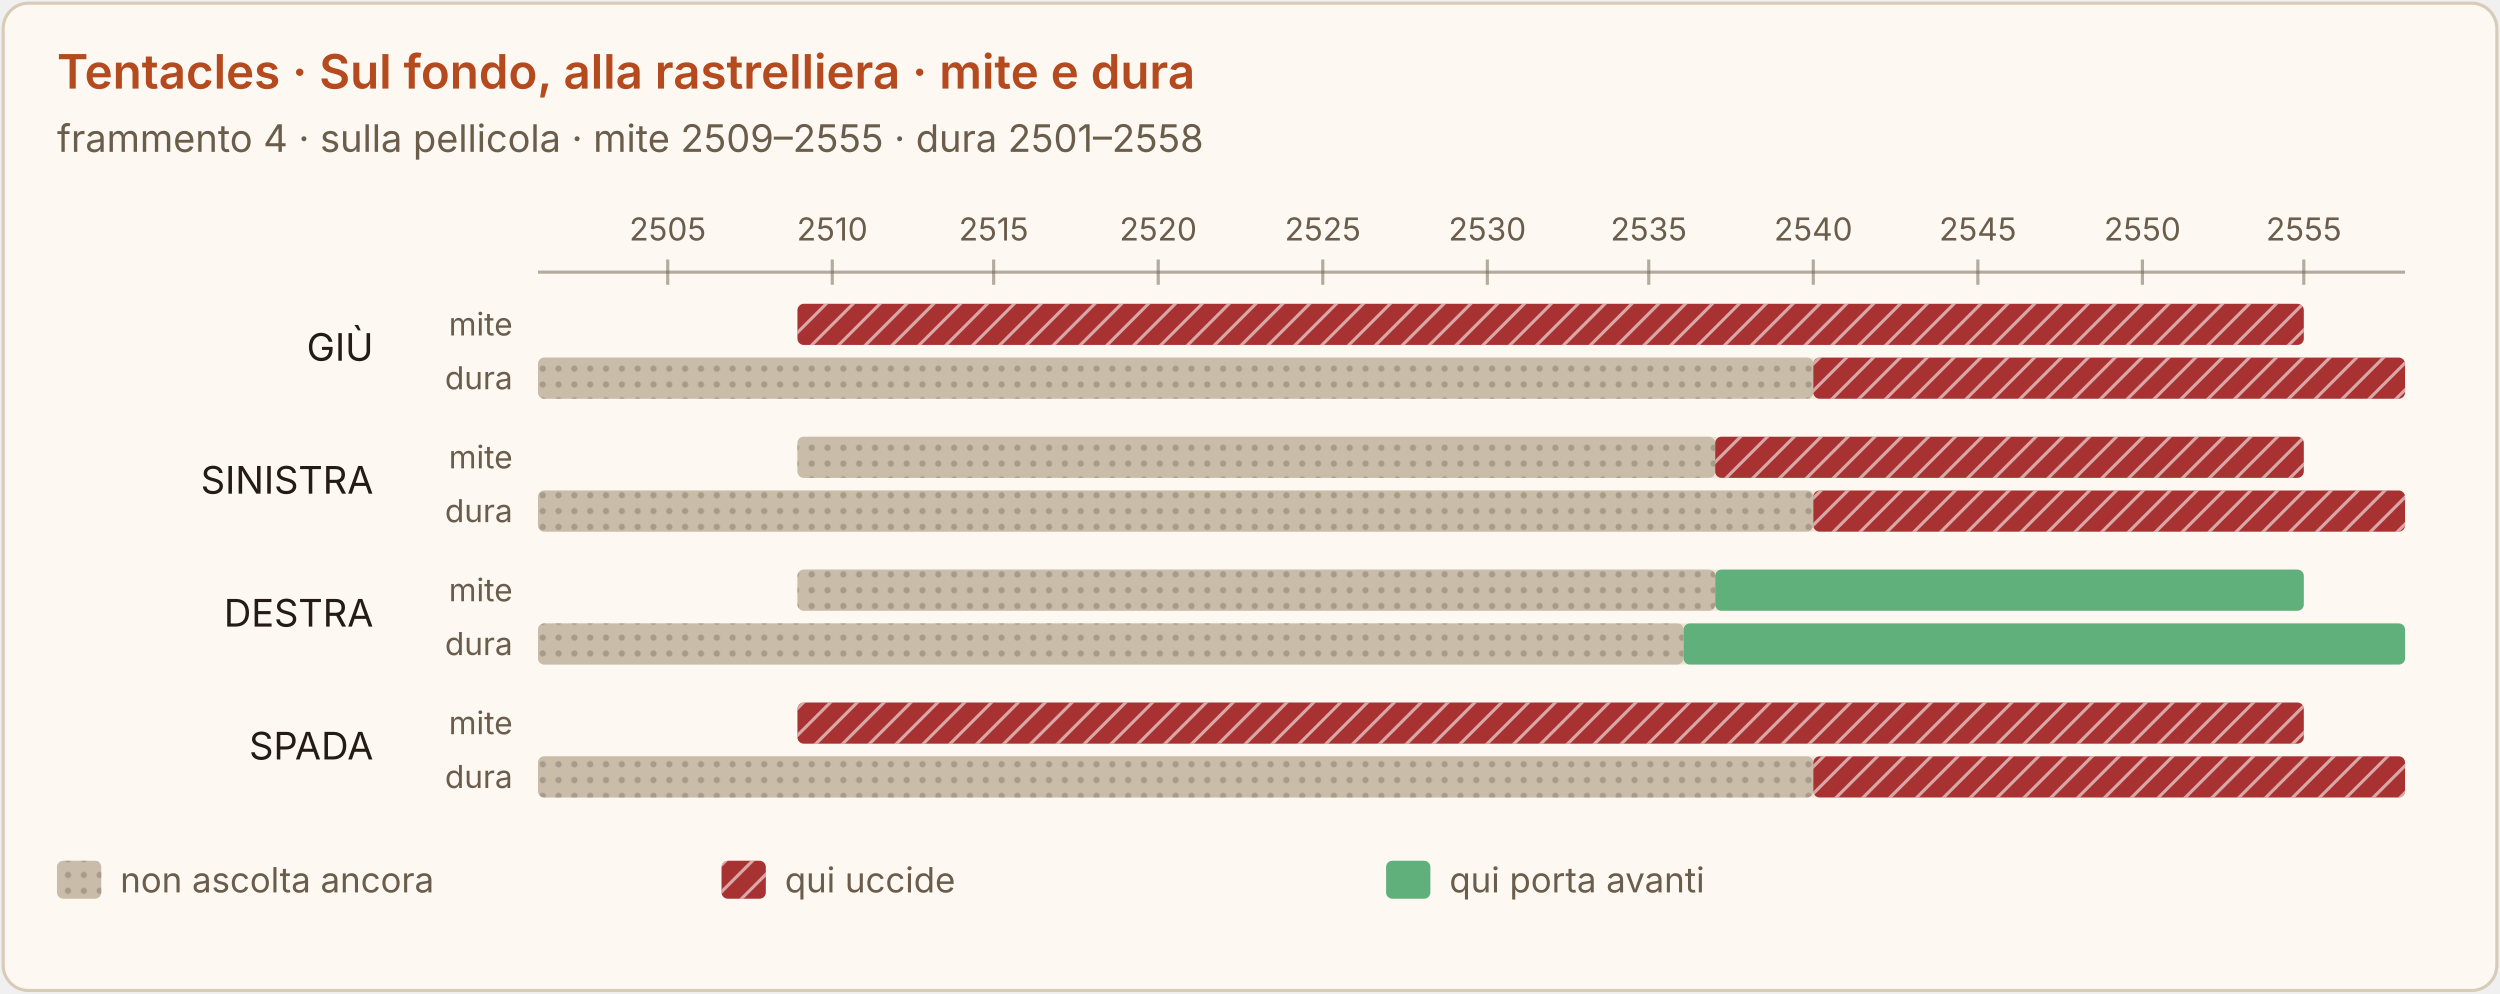
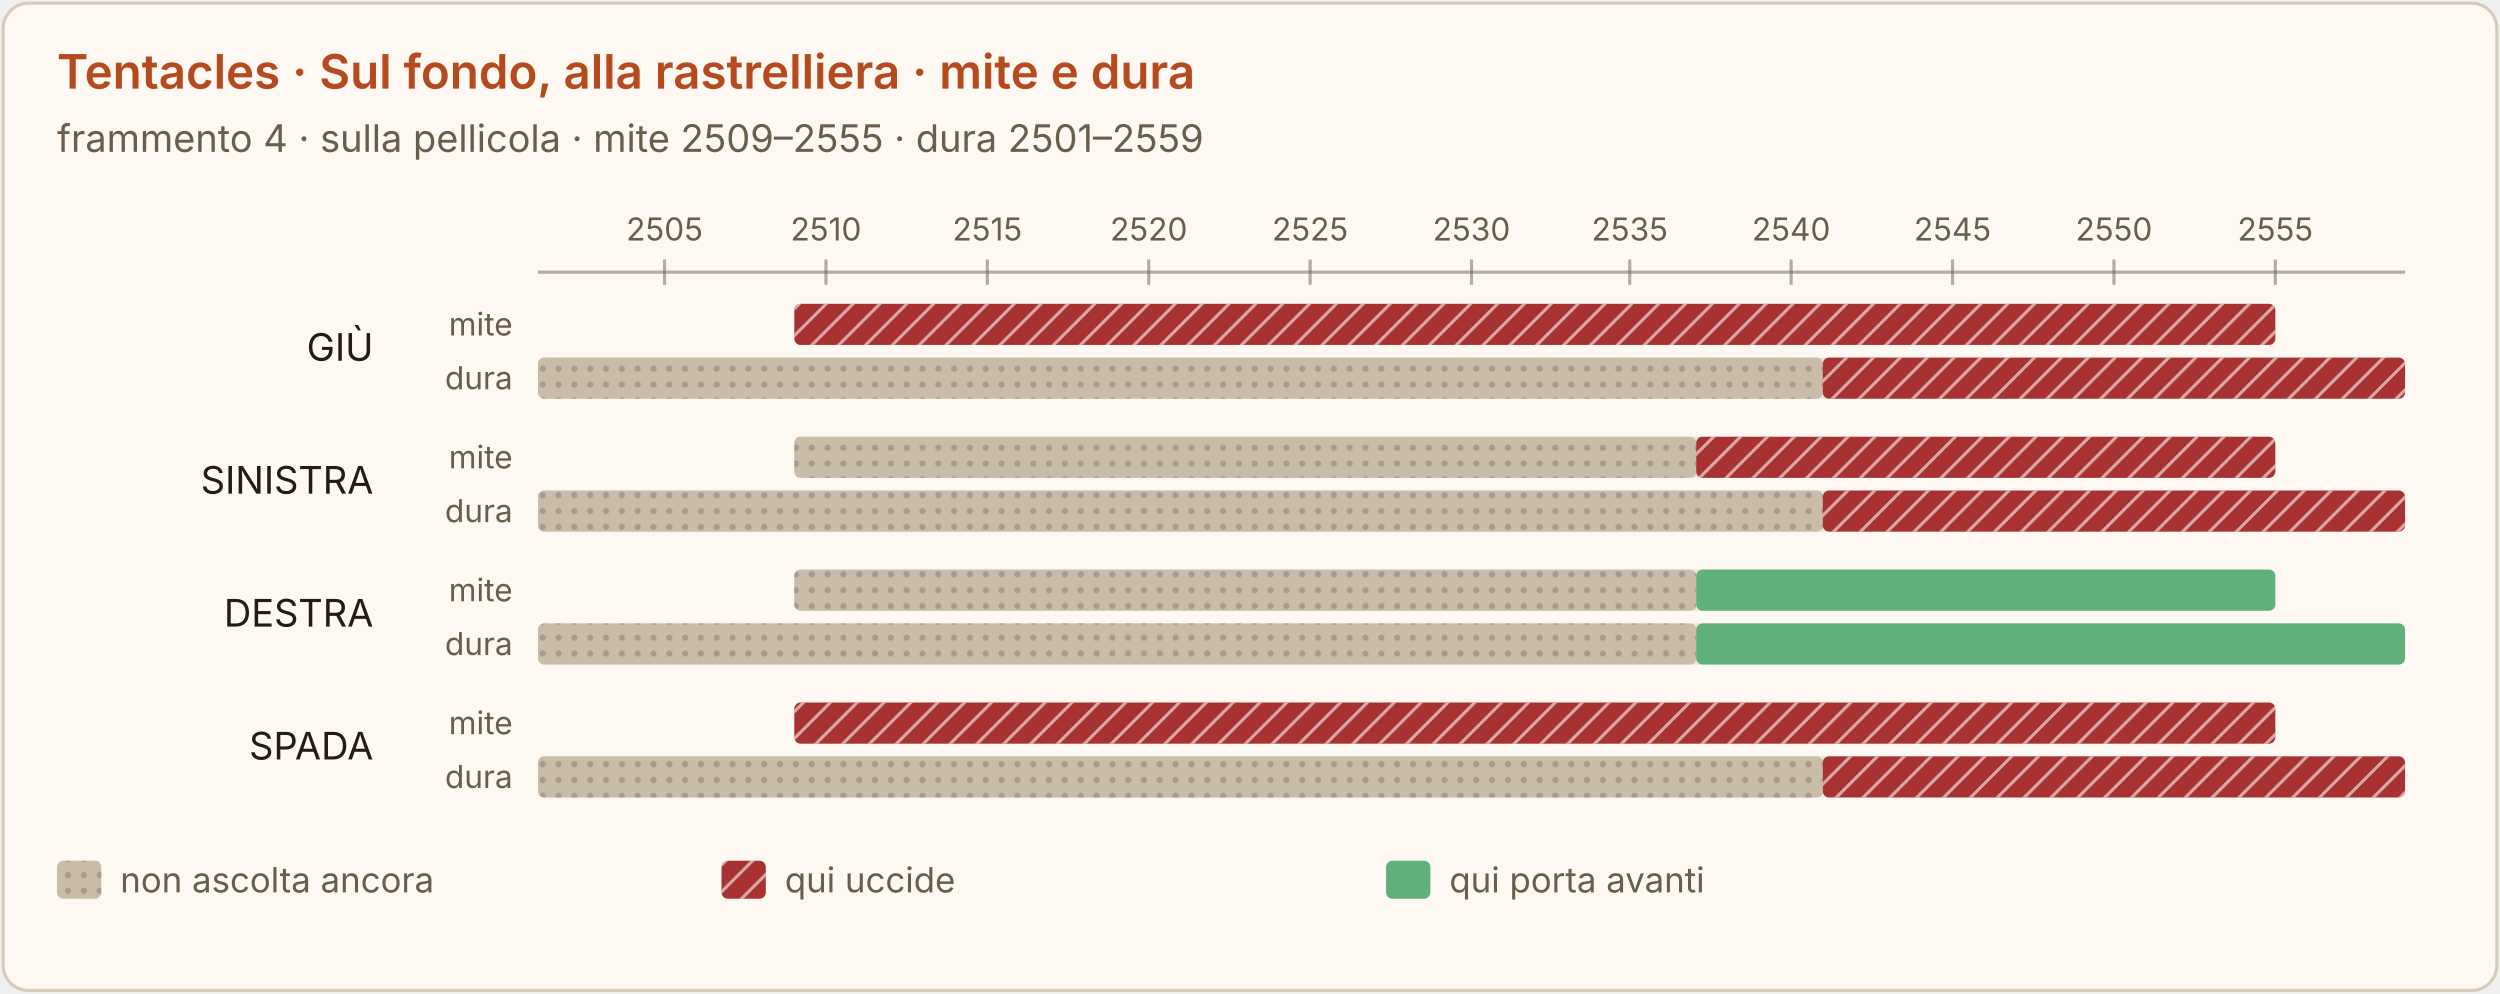
<svg xmlns="http://www.w3.org/2000/svg" width="790" height="314" viewBox="0 0 790 314" font-family="Inter,DejaVu Sans,sans-serif">
  <defs>
    <pattern id="tMorte" width="6" height="6" patternUnits="userSpaceOnUse" patternTransform="rotate(45)">
      <line x1="0" y1="0" x2="0" y2="6" stroke="#FFFFFF" stroke-width="2" opacity=".55" />
    </pattern>
    <pattern id="tAttesa" width="5" height="5" patternUnits="userSpaceOnUse">
      <circle cx="1.5" cy="1.5" r="1" fill="#8C8072" opacity=".55" />
    </pattern>
    <pattern id="tSorda" width="6" height="6" patternUnits="userSpaceOnUse">
      <path d="M0 0 L6 6 M6 0 L0 6" stroke="#FFFFFF" stroke-width="1" opacity=".5" />
    </pattern>
  </defs>
  <rect x="1" y="1" width="788" height="312" fill="#FDF9F2" stroke="#D8CBB8" stroke-width="1" rx="8" />
  <text x="18" y="28" fill="#B44A1E" font-size="15" font-weight="600">Tentacles · Sul fondo, alla rastrelliera · mite e dura</text>
-   <text x="18" y="48" fill="#6B5D4B" font-size="12">frammento 4 · sulla pellicola · mite 2509–2555 · dura 2501–2558</text>
+   <text x="18" y="48" fill="#6B5D4B" font-size="12">frammento 4 · sulla pellicola · mite 2509–2555 · dura 2501–2559</text>
  <line x1="170" y1="86" x2="760" y2="86" stroke="#6B5D4B" stroke-width="1" opacity=".5" />
-   <line x1="211" y1="82" x2="211" y2="90" stroke="#6B5D4B" stroke-width="1" opacity=".5" />
-   <text x="211" y="76" fill="#6B5D4B" font-size="10" text-anchor="middle">2505</text>
-   <line x1="263" y1="82" x2="263" y2="90" stroke="#6B5D4B" stroke-width="1" opacity=".5" />
-   <text x="263" y="76" fill="#6B5D4B" font-size="10" text-anchor="middle">2510</text>
-   <line x1="314" y1="82" x2="314" y2="90" stroke="#6B5D4B" stroke-width="1" opacity=".5" />
-   <text x="314" y="76" fill="#6B5D4B" font-size="10" text-anchor="middle">2515</text>
-   <line x1="366" y1="82" x2="366" y2="90" stroke="#6B5D4B" stroke-width="1" opacity=".5" />
-   <text x="366" y="76" fill="#6B5D4B" font-size="10" text-anchor="middle">2520</text>
-   <line x1="418" y1="82" x2="418" y2="90" stroke="#6B5D4B" stroke-width="1" opacity=".5" />
-   <text x="418" y="76" fill="#6B5D4B" font-size="10" text-anchor="middle">2525</text>
-   <line x1="470" y1="82" x2="470" y2="90" stroke="#6B5D4B" stroke-width="1" opacity=".5" />
-   <text x="470" y="76" fill="#6B5D4B" font-size="10" text-anchor="middle">2530</text>
-   <line x1="521" y1="82" x2="521" y2="90" stroke="#6B5D4B" stroke-width="1" opacity=".5" />
-   <text x="521" y="76" fill="#6B5D4B" font-size="10" text-anchor="middle">2535</text>
-   <line x1="573" y1="82" x2="573" y2="90" stroke="#6B5D4B" stroke-width="1" opacity=".5" />
-   <text x="573" y="76" fill="#6B5D4B" font-size="10" text-anchor="middle">2540</text>
-   <line x1="625" y1="82" x2="625" y2="90" stroke="#6B5D4B" stroke-width="1" opacity=".5" />
-   <text x="625" y="76" fill="#6B5D4B" font-size="10" text-anchor="middle">2545</text>
-   <line x1="677" y1="82" x2="677" y2="90" stroke="#6B5D4B" stroke-width="1" opacity=".5" />
-   <text x="677" y="76" fill="#6B5D4B" font-size="10" text-anchor="middle">2550</text>
-   <line x1="728" y1="82" x2="728" y2="90" stroke="#6B5D4B" stroke-width="1" opacity=".5" />
-   <text x="728" y="76" fill="#6B5D4B" font-size="10" text-anchor="middle">2555</text>
+   <line x1="210" y1="82" x2="210" y2="90" stroke="#6B5D4B" stroke-width="1" opacity=".5" />
+   <text x="210" y="76" fill="#6B5D4B" font-size="10" text-anchor="middle">2505</text>
+   <line x1="261" y1="82" x2="261" y2="90" stroke="#6B5D4B" stroke-width="1" opacity=".5" />
+   <text x="261" y="76" fill="#6B5D4B" font-size="10" text-anchor="middle">2510</text>
+   <line x1="312" y1="82" x2="312" y2="90" stroke="#6B5D4B" stroke-width="1" opacity=".5" />
+   <text x="312" y="76" fill="#6B5D4B" font-size="10" text-anchor="middle">2515</text>
+   <line x1="363" y1="82" x2="363" y2="90" stroke="#6B5D4B" stroke-width="1" opacity=".5" />
+   <text x="363" y="76" fill="#6B5D4B" font-size="10" text-anchor="middle">2520</text>
+   <line x1="414" y1="82" x2="414" y2="90" stroke="#6B5D4B" stroke-width="1" opacity=".5" />
+   <text x="414" y="76" fill="#6B5D4B" font-size="10" text-anchor="middle">2525</text>
+   <line x1="465" y1="82" x2="465" y2="90" stroke="#6B5D4B" stroke-width="1" opacity=".5" />
+   <text x="465" y="76" fill="#6B5D4B" font-size="10" text-anchor="middle">2530</text>
+   <line x1="515" y1="82" x2="515" y2="90" stroke="#6B5D4B" stroke-width="1" opacity=".5" />
+   <text x="515" y="76" fill="#6B5D4B" font-size="10" text-anchor="middle">2535</text>
+   <line x1="566" y1="82" x2="566" y2="90" stroke="#6B5D4B" stroke-width="1" opacity=".5" />
+   <text x="566" y="76" fill="#6B5D4B" font-size="10" text-anchor="middle">2540</text>
+   <line x1="617" y1="82" x2="617" y2="90" stroke="#6B5D4B" stroke-width="1" opacity=".5" />
+   <text x="617" y="76" fill="#6B5D4B" font-size="10" text-anchor="middle">2545</text>
+   <line x1="668" y1="82" x2="668" y2="90" stroke="#6B5D4B" stroke-width="1" opacity=".5" />
+   <text x="668" y="76" fill="#6B5D4B" font-size="10" text-anchor="middle">2550</text>
+   <line x1="719" y1="82" x2="719" y2="90" stroke="#6B5D4B" stroke-width="1" opacity=".5" />
+   <text x="719" y="76" fill="#6B5D4B" font-size="10" text-anchor="middle">2555</text>
  <text x="118" y="114" fill="#241C14" font-size="12" text-anchor="end">GIÙ</text>
  <text x="162" y="106" fill="#6B5D4B" font-size="10" text-anchor="end">mite</text>
  <text x="162" y="123" fill="#6B5D4B" font-size="10" text-anchor="end">dura</text>
-   <rect x="252" y="96" width="476" height="13" fill="#EDE4D6" rx="2" />
-   <rect x="252" y="96" width="476" height="13" fill="#A83232" rx="2" />
-   <rect x="252" y="96" width="476" height="13" fill="url(#tMorte)" rx="2" />
+   <rect x="251" y="96" width="468" height="13" fill="#EDE4D6" rx="2" />
+   <rect x="251" y="96" width="468" height="13" fill="#A83232" rx="2" />
+   <rect x="251" y="96" width="468" height="13" fill="url(#tMorte)" rx="2" />
  <rect x="170" y="113" width="590" height="13" fill="#EDE4D6" rx="2" />
-   <rect x="170" y="113" width="403" height="13" fill="#C9BCA8" rx="2" />
-   <rect x="170" y="113" width="403" height="13" fill="url(#tAttesa)" rx="2" />
-   <rect x="573" y="113" width="187" height="13" fill="#A83232" rx="2" />
-   <rect x="573" y="113" width="187" height="13" fill="url(#tMorte)" rx="2" />
+   <rect x="170" y="113" width="406" height="13" fill="#C9BCA8" rx="2" />
+   <rect x="170" y="113" width="406" height="13" fill="url(#tAttesa)" rx="2" />
+   <rect x="576" y="113" width="184" height="13" fill="#A83232" rx="2" />
+   <rect x="576" y="113" width="184" height="13" fill="url(#tMorte)" rx="2" />
  <text x="118" y="156" fill="#241C14" font-size="12" text-anchor="end">SINISTRA</text>
  <text x="162" y="148" fill="#6B5D4B" font-size="10" text-anchor="end">mite</text>
  <text x="162" y="165" fill="#6B5D4B" font-size="10" text-anchor="end">dura</text>
-   <rect x="252" y="138" width="476" height="13" fill="#EDE4D6" rx="2" />
-   <rect x="252" y="138" width="290" height="13" fill="#C9BCA8" rx="2" />
-   <rect x="252" y="138" width="290" height="13" fill="url(#tAttesa)" rx="2" />
-   <rect x="542" y="138" width="186" height="13" fill="#A83232" rx="2" />
-   <rect x="542" y="138" width="186" height="13" fill="url(#tMorte)" rx="2" />
+   <rect x="251" y="138" width="468" height="13" fill="#EDE4D6" rx="2" />
+   <rect x="251" y="138" width="285" height="13" fill="#C9BCA8" rx="2" />
+   <rect x="251" y="138" width="285" height="13" fill="url(#tAttesa)" rx="2" />
+   <rect x="536" y="138" width="183" height="13" fill="#A83232" rx="2" />
+   <rect x="536" y="138" width="183" height="13" fill="url(#tMorte)" rx="2" />
  <rect x="170" y="155" width="590" height="13" fill="#EDE4D6" rx="2" />
-   <rect x="170" y="155" width="403" height="13" fill="#C9BCA8" rx="2" />
-   <rect x="170" y="155" width="403" height="13" fill="url(#tAttesa)" rx="2" />
-   <rect x="573" y="155" width="187" height="13" fill="#A83232" rx="2" />
-   <rect x="573" y="155" width="187" height="13" fill="url(#tMorte)" rx="2" />
+   <rect x="170" y="155" width="406" height="13" fill="#C9BCA8" rx="2" />
+   <rect x="170" y="155" width="406" height="13" fill="url(#tAttesa)" rx="2" />
+   <rect x="576" y="155" width="184" height="13" fill="#A83232" rx="2" />
+   <rect x="576" y="155" width="184" height="13" fill="url(#tMorte)" rx="2" />
  <text x="118" y="198" fill="#241C14" font-size="12" text-anchor="end">DESTRA</text>
  <text x="162" y="190" fill="#6B5D4B" font-size="10" text-anchor="end">mite</text>
  <text x="162" y="207" fill="#6B5D4B" font-size="10" text-anchor="end">dura</text>
-   <rect x="252" y="180" width="476" height="13" fill="#EDE4D6" rx="2" />
-   <rect x="252" y="180" width="290" height="13" fill="#C9BCA8" rx="2" />
-   <rect x="252" y="180" width="290" height="13" fill="url(#tAttesa)" rx="2" />
-   <rect x="542" y="180" width="186" height="13" fill="#5FB07A" rx="2" />
+   <rect x="251" y="180" width="468" height="13" fill="#EDE4D6" rx="2" />
+   <rect x="251" y="180" width="285" height="13" fill="#C9BCA8" rx="2" />
+   <rect x="251" y="180" width="285" height="13" fill="url(#tAttesa)" rx="2" />
+   <rect x="536" y="180" width="183" height="13" fill="#5FB07A" rx="2" />
  <rect x="170" y="197" width="590" height="13" fill="#EDE4D6" rx="2" />
-   <rect x="170" y="197" width="362" height="13" fill="#C9BCA8" rx="2" />
-   <rect x="170" y="197" width="362" height="13" fill="url(#tAttesa)" rx="2" />
-   <rect x="532" y="197" width="228" height="13" fill="#5FB07A" rx="2" />
+   <rect x="170" y="197" width="366" height="13" fill="#C9BCA8" rx="2" />
+   <rect x="170" y="197" width="366" height="13" fill="url(#tAttesa)" rx="2" />
+   <rect x="536" y="197" width="224" height="13" fill="#5FB07A" rx="2" />
  <text x="118" y="240" fill="#241C14" font-size="12" text-anchor="end">SPADA</text>
  <text x="162" y="232" fill="#6B5D4B" font-size="10" text-anchor="end">mite</text>
  <text x="162" y="249" fill="#6B5D4B" font-size="10" text-anchor="end">dura</text>
-   <rect x="252" y="222" width="476" height="13" fill="#EDE4D6" rx="2" />
-   <rect x="252" y="222" width="476" height="13" fill="#A83232" rx="2" />
-   <rect x="252" y="222" width="476" height="13" fill="url(#tMorte)" rx="2" />
+   <rect x="251" y="222" width="468" height="13" fill="#EDE4D6" rx="2" />
+   <rect x="251" y="222" width="468" height="13" fill="#A83232" rx="2" />
+   <rect x="251" y="222" width="468" height="13" fill="url(#tMorte)" rx="2" />
  <rect x="170" y="239" width="590" height="13" fill="#EDE4D6" rx="2" />
-   <rect x="170" y="239" width="403" height="13" fill="#C9BCA8" rx="2" />
-   <rect x="170" y="239" width="403" height="13" fill="url(#tAttesa)" rx="2" />
-   <rect x="573" y="239" width="187" height="13" fill="#A83232" rx="2" />
-   <rect x="573" y="239" width="187" height="13" fill="url(#tMorte)" rx="2" />
+   <rect x="170" y="239" width="406" height="13" fill="#C9BCA8" rx="2" />
+   <rect x="170" y="239" width="406" height="13" fill="url(#tAttesa)" rx="2" />
+   <rect x="576" y="239" width="184" height="13" fill="#A83232" rx="2" />
+   <rect x="576" y="239" width="184" height="13" fill="url(#tMorte)" rx="2" />
  <rect x="18" y="272" width="14" height="12" fill="#C9BCA8" rx="2" />
  <rect x="18" y="272" width="14" height="12" fill="url(#tAttesa)" rx="2" />
  <text x="38" y="282" fill="#6B5D4B" font-size="11">non ascolta ancora</text>
  <rect x="228" y="272" width="14" height="12" fill="#A83232" rx="2" />
  <rect x="228" y="272" width="14" height="12" fill="url(#tMorte)" rx="2" />
  <text x="248" y="282" fill="#6B5D4B" font-size="11">qui uccide</text>
  <rect x="438" y="272" width="14" height="12" fill="#5FB07A" rx="2" />
  <text x="458" y="282" fill="#6B5D4B" font-size="11">qui porta avanti</text>
</svg>
